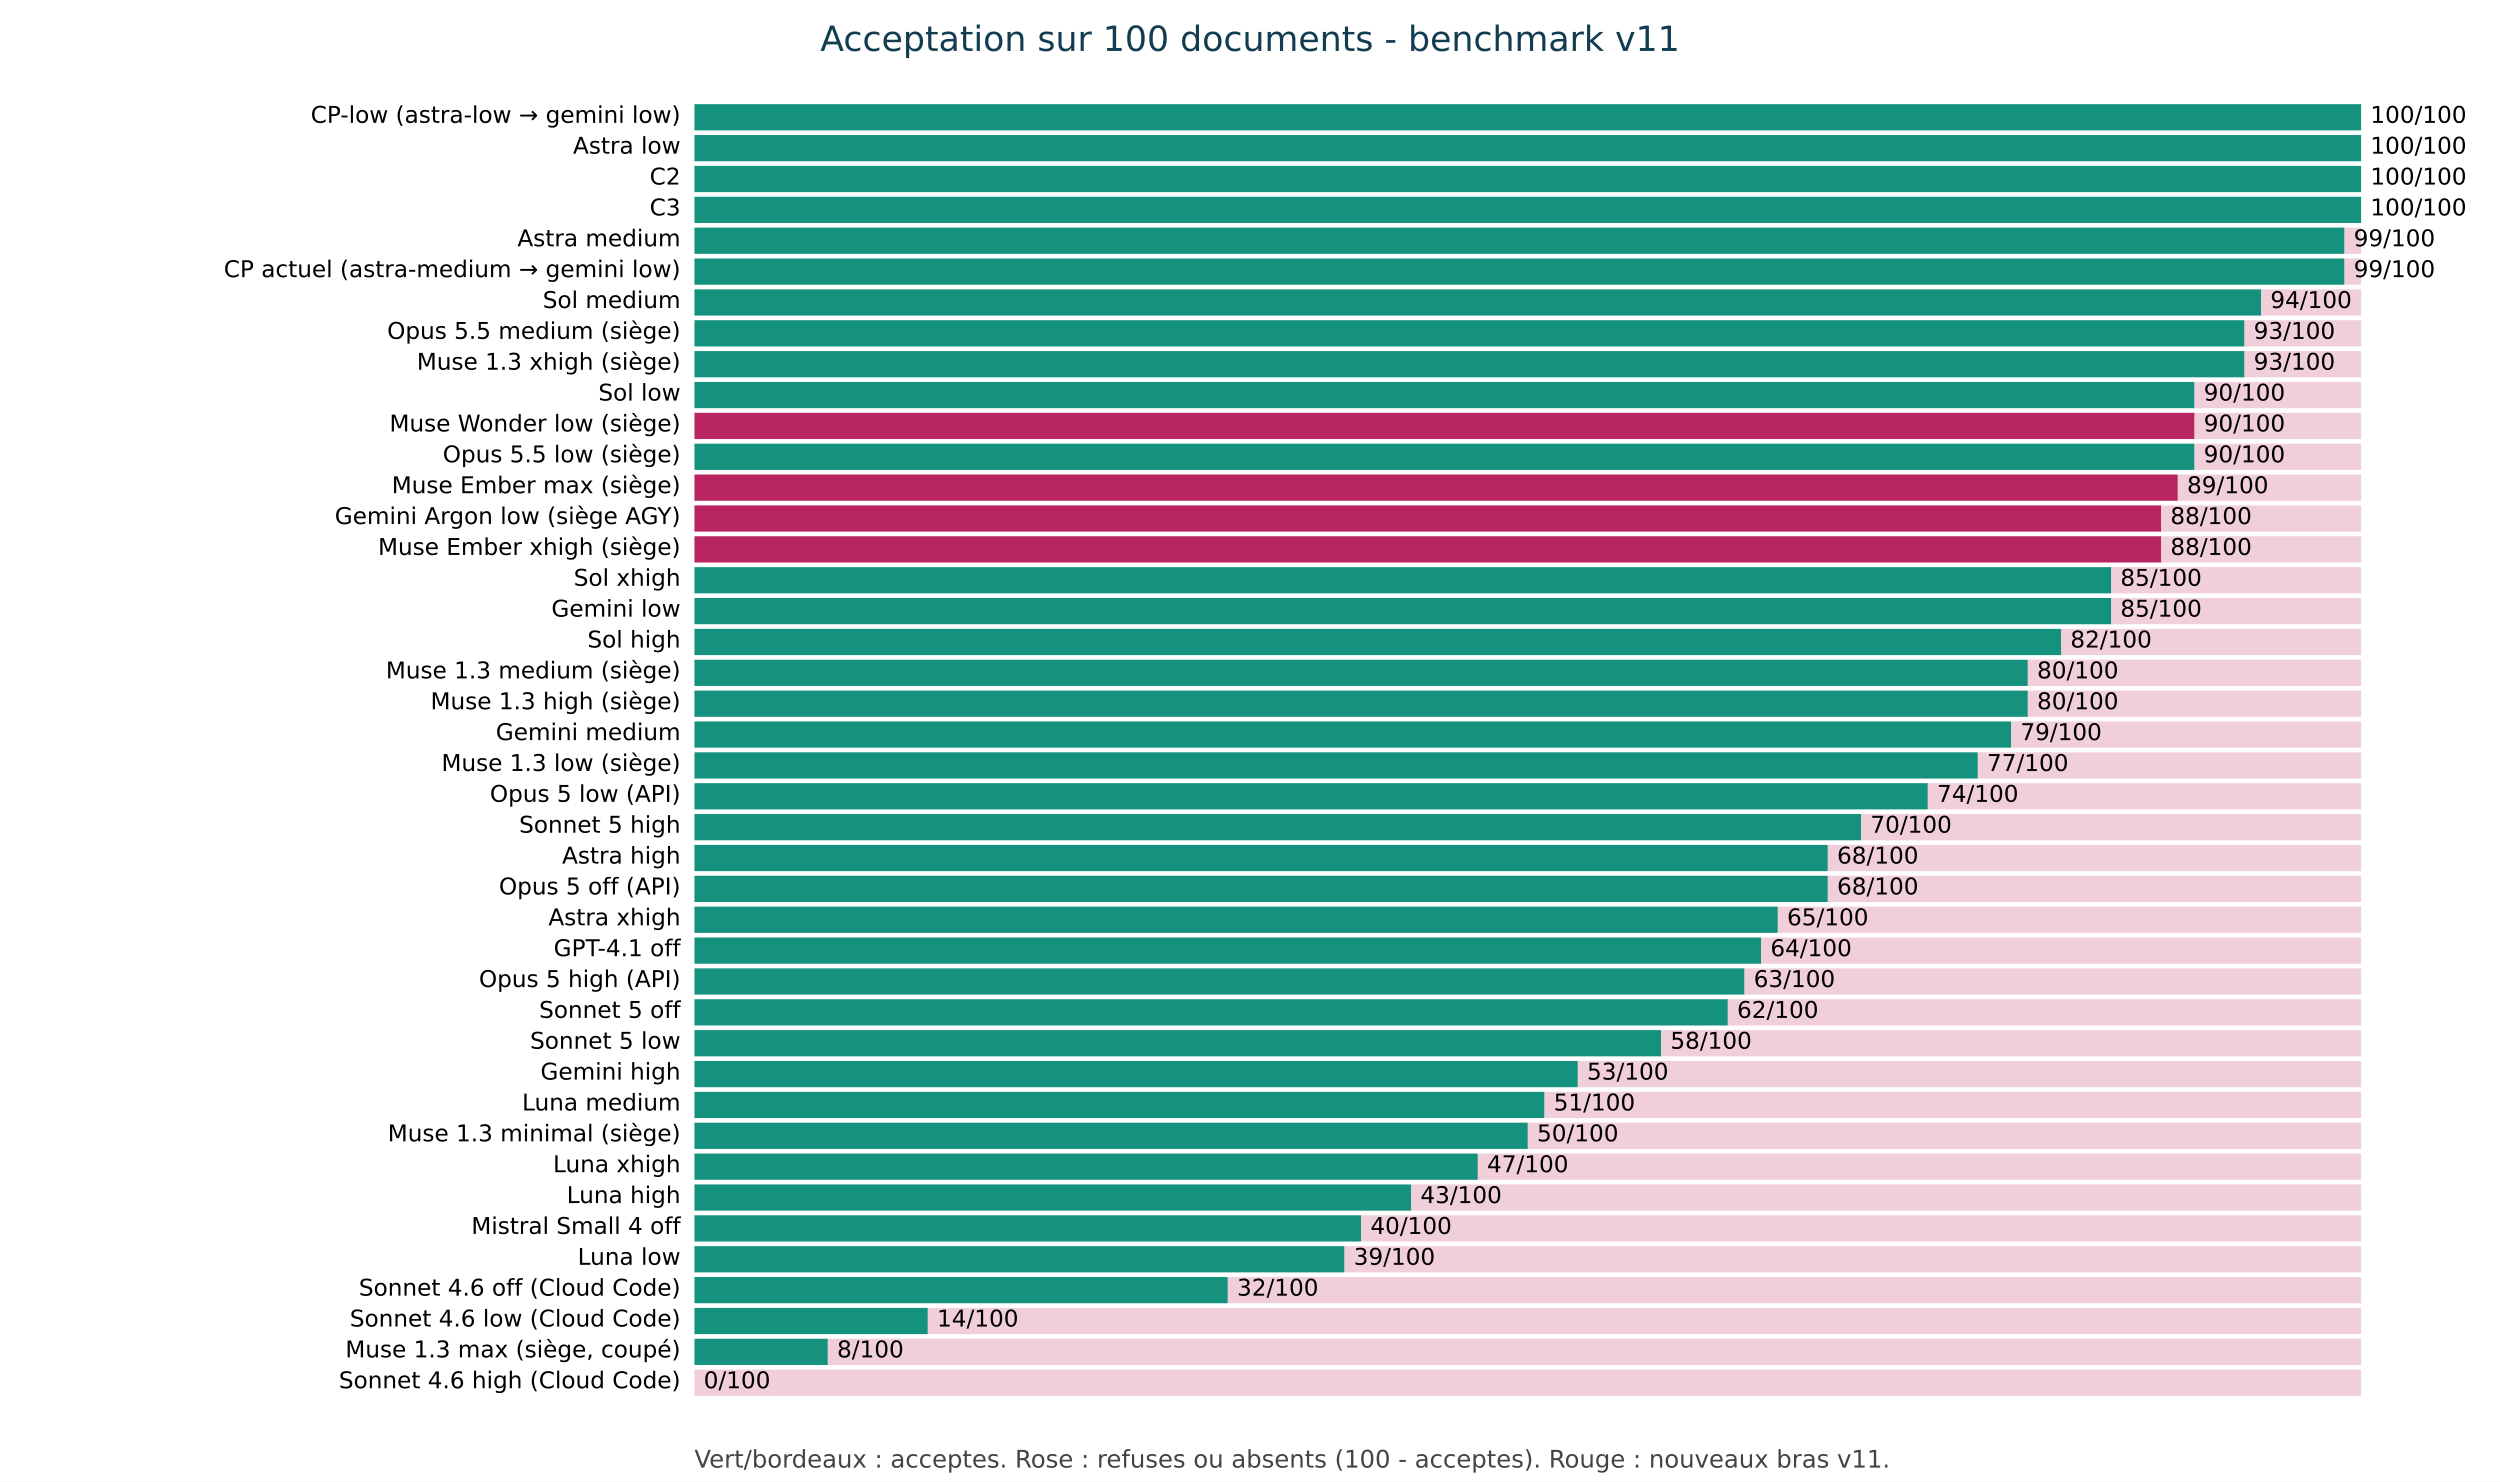
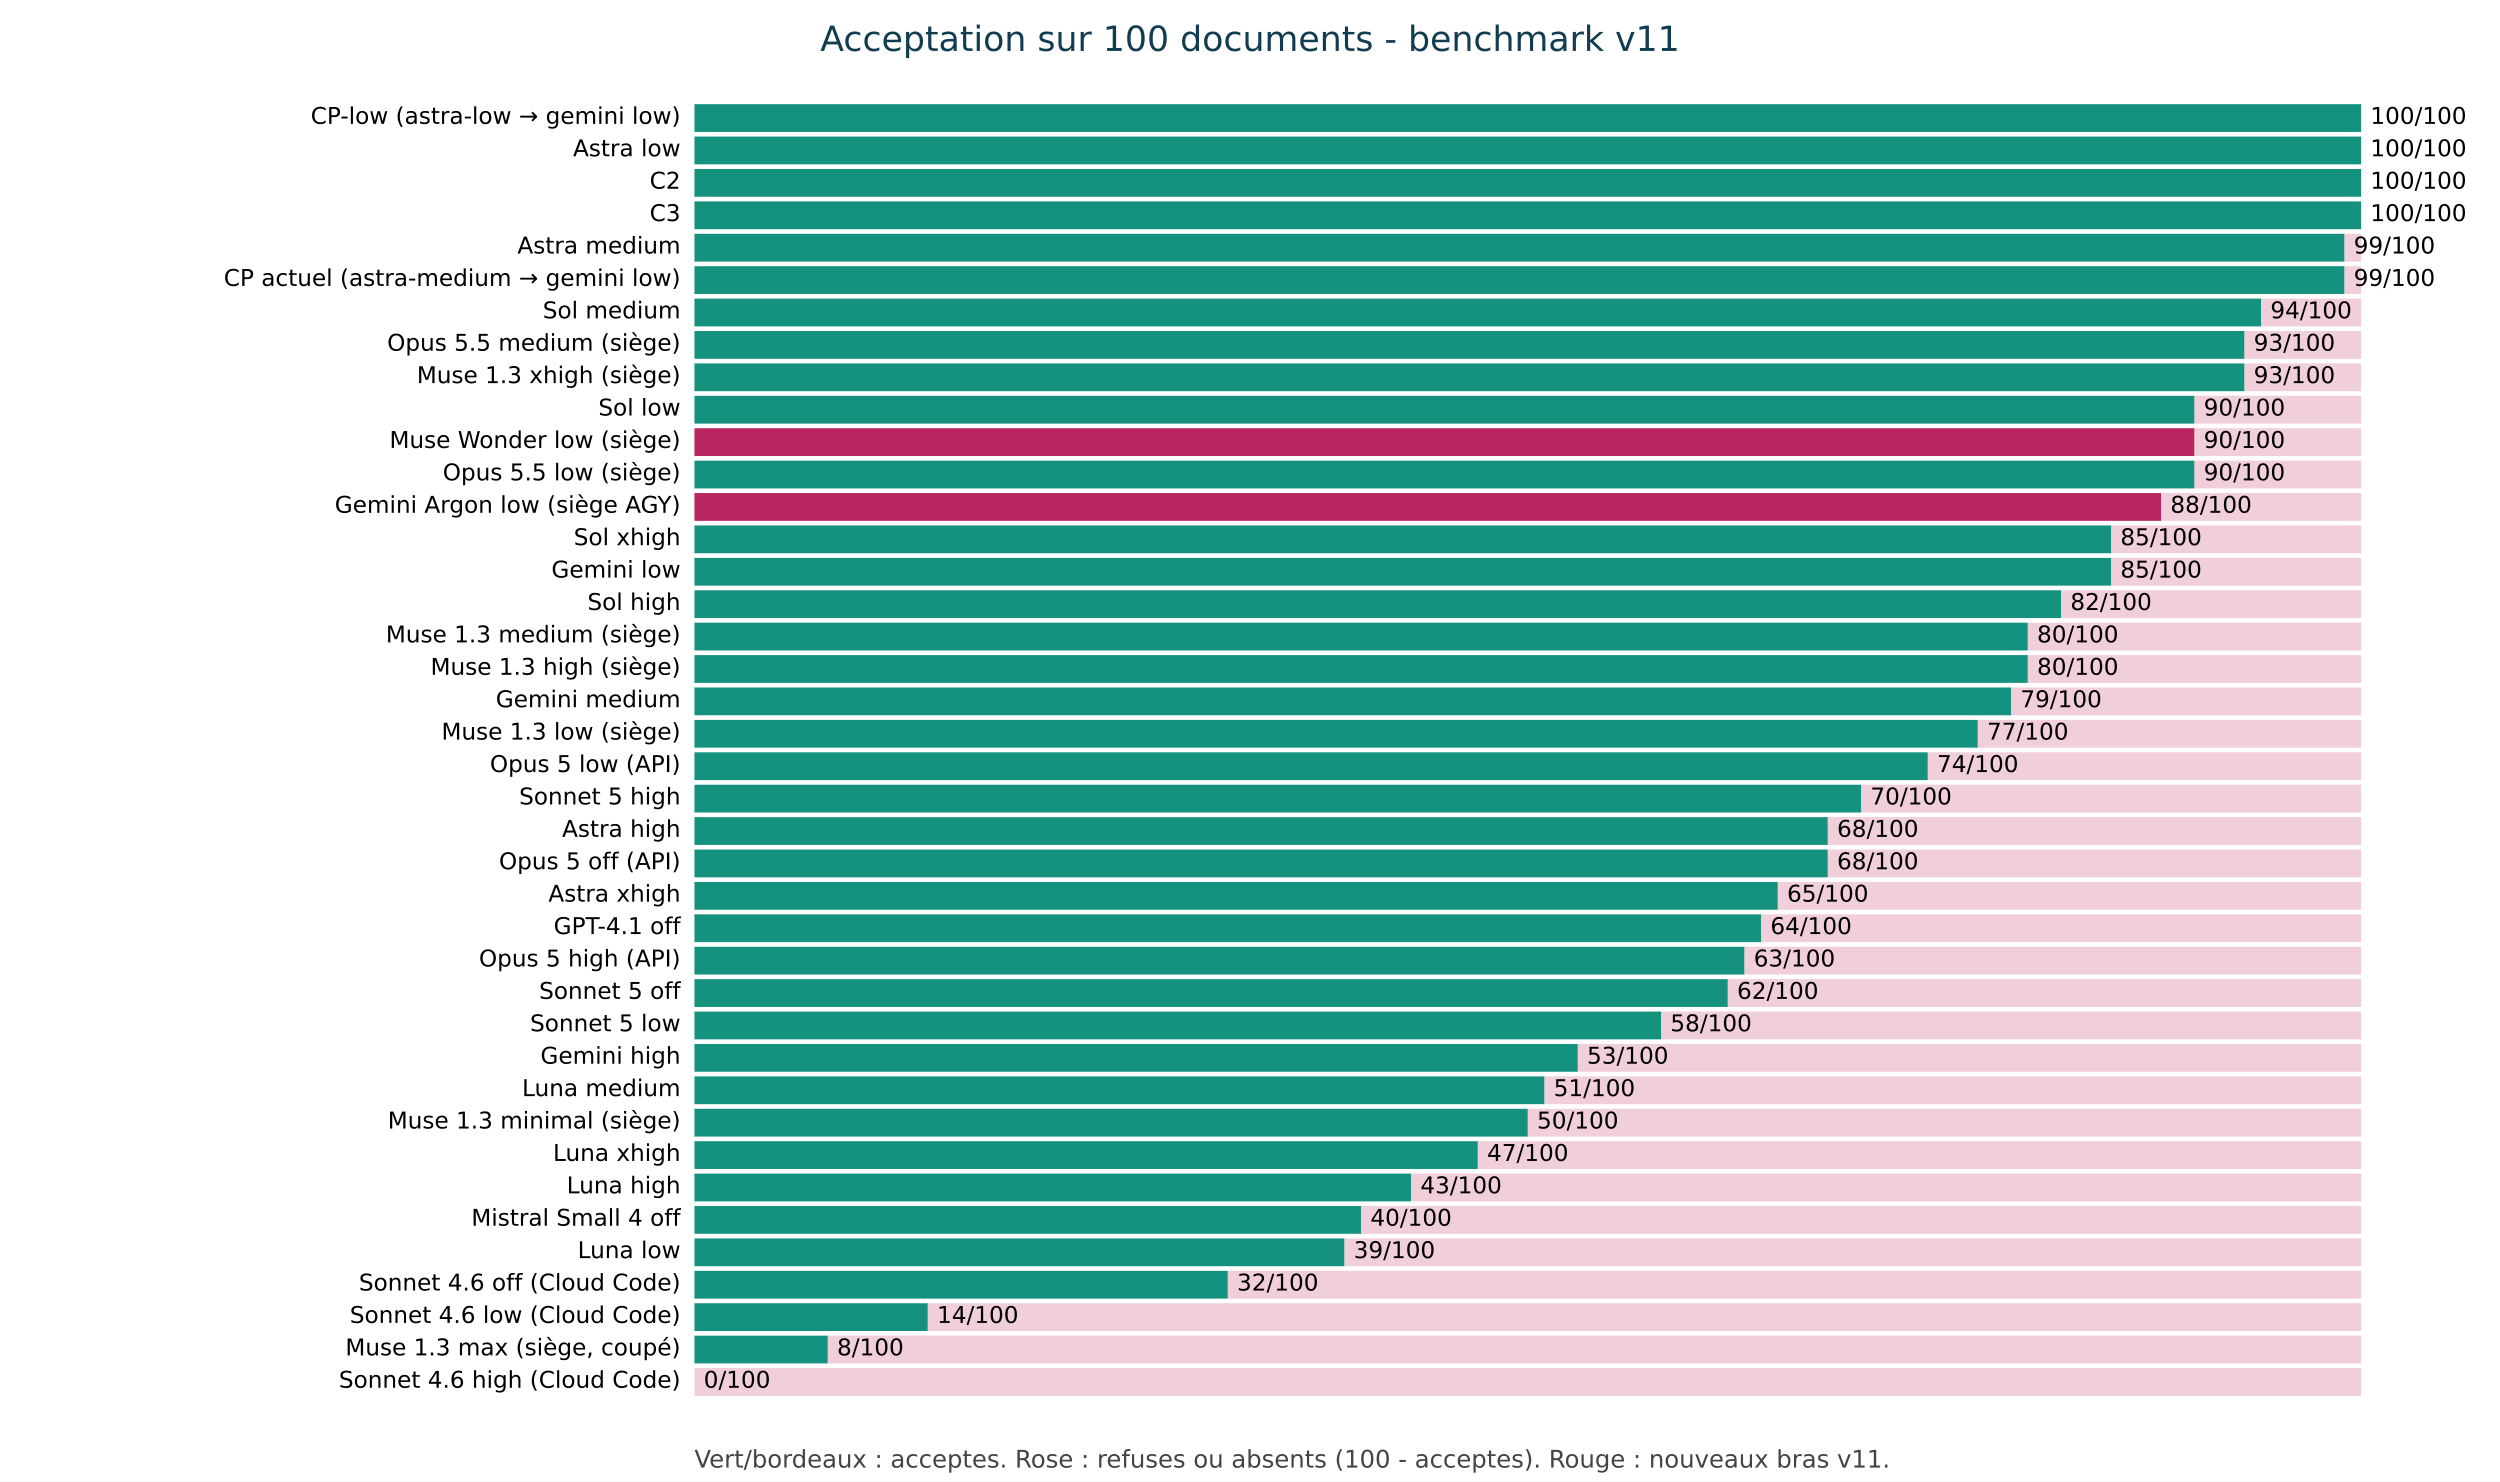
<svg xmlns="http://www.w3.org/2000/svg" width="1080" height="640" viewBox="0 0 1080 640">
  <rect width="1080" height="640" fill="#ffffff" />
  <style>text{font-family:'DejaVu Sans',sans-serif}</style>
  <text x="540" y="22" font-size="15" text-anchor="middle" fill="#123d50">Acceptation sur 100 documents - benchmark v11</text>
-   <text x="294" y="53.067" font-size="10" text-anchor="end">CP-low (astra-low → gemini low)</text>
-   <rect x="300" y="45" width="720" height="11.333" fill="#15927e" />
-   <rect x="1020" y="45" width="0" height="11.333" fill="#e3a6bb" fill-opacity="0.55" />
-   <text x="1024" y="53.067" font-size="10">100/100</text>
-   <text x="294" y="66.4" font-size="10" text-anchor="end">Astra low</text>
-   <rect x="300" y="58.333" width="720" height="11.333" fill="#15927e" />
-   <rect x="1020" y="58.333" width="0" height="11.333" fill="#e3a6bb" fill-opacity="0.55" />
-   <text x="1024" y="66.4" font-size="10">100/100</text>
-   <text x="294" y="79.733" font-size="10" text-anchor="end">C2</text>
-   <rect x="300" y="71.667" width="720" height="11.333" fill="#15927e" />
-   <rect x="1020" y="71.667" width="0" height="11.333" fill="#e3a6bb" fill-opacity="0.55" />
-   <text x="1024" y="79.733" font-size="10">100/100</text>
-   <text x="294" y="93.067" font-size="10" text-anchor="end">C3</text>
-   <rect x="300" y="85" width="720" height="11.333" fill="#15927e" />
-   <rect x="1020" y="85" width="0" height="11.333" fill="#e3a6bb" fill-opacity="0.55" />
-   <text x="1024" y="93.067" font-size="10">100/100</text>
-   <text x="294" y="106.4" font-size="10" text-anchor="end">Astra medium</text>
-   <rect x="300" y="98.333" width="712.8" height="11.333" fill="#15927e" />
-   <rect x="1012.8" y="98.333" width="7.2" height="11.333" fill="#e3a6bb" fill-opacity="0.55" />
-   <text x="1016.8" y="106.4" font-size="10">99/100</text>
-   <text x="294" y="119.733" font-size="10" text-anchor="end">CP actuel (astra-medium → gemini low)</text>
-   <rect x="300" y="111.667" width="712.8" height="11.333" fill="#15927e" />
-   <rect x="1012.8" y="111.667" width="7.2" height="11.333" fill="#e3a6bb" fill-opacity="0.55" />
-   <text x="1016.8" y="119.733" font-size="10">99/100</text>
-   <text x="294" y="133.067" font-size="10" text-anchor="end">Sol medium</text>
-   <rect x="300" y="125" width="676.8" height="11.333" fill="#15927e" />
-   <rect x="976.8" y="125" width="43.2" height="11.333" fill="#e3a6bb" fill-opacity="0.55" />
-   <text x="980.8" y="133.067" font-size="10">94/100</text>
-   <text x="294" y="146.4" font-size="10" text-anchor="end">Opus 5.5 medium (siège)</text>
-   <rect x="300" y="138.333" width="669.6" height="11.333" fill="#15927e" />
-   <rect x="969.6" y="138.333" width="50.4" height="11.333" fill="#e3a6bb" fill-opacity="0.55" />
-   <text x="973.6" y="146.4" font-size="10">93/100</text>
-   <text x="294" y="159.733" font-size="10" text-anchor="end">Muse 1.3 xhigh (siège)</text>
-   <rect x="300" y="151.667" width="669.6" height="11.333" fill="#15927e" />
-   <rect x="969.6" y="151.667" width="50.4" height="11.333" fill="#e3a6bb" fill-opacity="0.55" />
-   <text x="973.6" y="159.733" font-size="10">93/100</text>
-   <text x="294" y="173.067" font-size="10" text-anchor="end">Sol low</text>
-   <rect x="300" y="165" width="648" height="11.333" fill="#15927e" />
-   <rect x="948" y="165" width="72" height="11.333" fill="#e3a6bb" fill-opacity="0.55" />
-   <text x="952" y="173.067" font-size="10">90/100</text>
-   <text x="294" y="186.4" font-size="10" text-anchor="end">Muse Wonder low (siège)</text>
-   <rect x="300" y="178.333" width="648" height="11.333" fill="#b82561" />
-   <rect x="948" y="178.333" width="72" height="11.333" fill="#e3a6bb" fill-opacity="0.55" />
-   <text x="952" y="186.4" font-size="10">90/100</text>
-   <text x="294" y="199.733" font-size="10" text-anchor="end">Opus 5.5 low (siège)</text>
-   <rect x="300" y="191.667" width="648" height="11.333" fill="#15927e" />
-   <rect x="948" y="191.667" width="72" height="11.333" fill="#e3a6bb" fill-opacity="0.55" />
-   <text x="952" y="199.733" font-size="10">90/100</text>
-   <text x="294" y="213.067" font-size="10" text-anchor="end">Muse Ember max (siège)</text>
-   <rect x="300" y="205" width="640.8" height="11.333" fill="#b82561" />
-   <rect x="940.8" y="205" width="79.2" height="11.333" fill="#e3a6bb" fill-opacity="0.55" />
-   <text x="944.8" y="213.067" font-size="10">89/100</text>
-   <text x="294" y="226.4" font-size="10" text-anchor="end">Gemini Argon low (siège AGY)</text>
-   <rect x="300" y="218.333" width="633.6" height="11.333" fill="#b82561" />
-   <rect x="933.6" y="218.333" width="86.4" height="11.333" fill="#e3a6bb" fill-opacity="0.55" />
-   <text x="937.6" y="226.4" font-size="10">88/100</text>
-   <text x="294" y="239.733" font-size="10" text-anchor="end">Muse Ember xhigh (siège)</text>
-   <rect x="300" y="231.667" width="633.6" height="11.333" fill="#b82561" />
-   <rect x="933.6" y="231.667" width="86.4" height="11.333" fill="#e3a6bb" fill-opacity="0.55" />
-   <text x="937.6" y="239.733" font-size="10">88/100</text>
-   <text x="294" y="253.067" font-size="10" text-anchor="end">Sol xhigh</text>
-   <rect x="300" y="245" width="612" height="11.333" fill="#15927e" />
-   <rect x="912" y="245" width="108" height="11.333" fill="#e3a6bb" fill-opacity="0.55" />
-   <text x="916" y="253.067" font-size="10">85/100</text>
-   <text x="294" y="266.4" font-size="10" text-anchor="end">Gemini low</text>
-   <rect x="300" y="258.333" width="612" height="11.333" fill="#15927e" />
-   <rect x="912" y="258.333" width="108" height="11.333" fill="#e3a6bb" fill-opacity="0.55" />
-   <text x="916" y="266.4" font-size="10">85/100</text>
-   <text x="294" y="279.733" font-size="10" text-anchor="end">Sol high</text>
-   <rect x="300" y="271.667" width="590.4" height="11.333" fill="#15927e" />
-   <rect x="890.4" y="271.667" width="129.6" height="11.333" fill="#e3a6bb" fill-opacity="0.55" />
-   <text x="894.4" y="279.733" font-size="10">82/100</text>
-   <text x="294" y="293.067" font-size="10" text-anchor="end">Muse 1.3 medium (siège)</text>
-   <rect x="300" y="285" width="576" height="11.333" fill="#15927e" />
-   <rect x="876" y="285" width="144" height="11.333" fill="#e3a6bb" fill-opacity="0.55" />
-   <text x="880" y="293.067" font-size="10">80/100</text>
-   <text x="294" y="306.4" font-size="10" text-anchor="end">Muse 1.3 high (siège)</text>
-   <rect x="300" y="298.333" width="576" height="11.333" fill="#15927e" />
-   <rect x="876" y="298.333" width="144" height="11.333" fill="#e3a6bb" fill-opacity="0.55" />
-   <text x="880" y="306.4" font-size="10">80/100</text>
-   <text x="294" y="319.733" font-size="10" text-anchor="end">Gemini medium</text>
-   <rect x="300" y="311.667" width="568.8" height="11.333" fill="#15927e" />
-   <rect x="868.8" y="311.667" width="151.2" height="11.333" fill="#e3a6bb" fill-opacity="0.55" />
-   <text x="872.8" y="319.733" font-size="10">79/100</text>
-   <text x="294" y="333.067" font-size="10" text-anchor="end">Muse 1.3 low (siège)</text>
-   <rect x="300" y="325" width="554.4" height="11.333" fill="#15927e" />
-   <rect x="854.4" y="325" width="165.6" height="11.333" fill="#e3a6bb" fill-opacity="0.55" />
-   <text x="858.4" y="333.067" font-size="10">77/100</text>
-   <text x="294" y="346.4" font-size="10" text-anchor="end">Opus 5 low (API)</text>
-   <rect x="300" y="338.333" width="532.8" height="11.333" fill="#15927e" />
-   <rect x="832.8" y="338.333" width="187.2" height="11.333" fill="#e3a6bb" fill-opacity="0.55" />
-   <text x="836.8" y="346.4" font-size="10">74/100</text>
-   <text x="294" y="359.733" font-size="10" text-anchor="end">Sonnet 5 high</text>
-   <rect x="300" y="351.667" width="504" height="11.333" fill="#15927e" />
-   <rect x="804" y="351.667" width="216" height="11.333" fill="#e3a6bb" fill-opacity="0.55" />
-   <text x="808" y="359.733" font-size="10">70/100</text>
-   <text x="294" y="373.067" font-size="10" text-anchor="end">Astra high</text>
-   <rect x="300" y="365" width="489.6" height="11.333" fill="#15927e" />
-   <rect x="789.6" y="365" width="230.4" height="11.333" fill="#e3a6bb" fill-opacity="0.55" />
-   <text x="793.6" y="373.067" font-size="10">68/100</text>
-   <text x="294" y="386.4" font-size="10" text-anchor="end">Opus 5 off (API)</text>
-   <rect x="300" y="378.333" width="489.6" height="11.333" fill="#15927e" />
-   <rect x="789.6" y="378.333" width="230.4" height="11.333" fill="#e3a6bb" fill-opacity="0.55" />
-   <text x="793.6" y="386.4" font-size="10">68/100</text>
-   <text x="294" y="399.733" font-size="10" text-anchor="end">Astra xhigh</text>
-   <rect x="300" y="391.667" width="468" height="11.333" fill="#15927e" />
-   <rect x="768" y="391.667" width="252" height="11.333" fill="#e3a6bb" fill-opacity="0.55" />
-   <text x="772" y="399.733" font-size="10">65/100</text>
-   <text x="294" y="413.067" font-size="10" text-anchor="end">GPT-4.1 off</text>
-   <rect x="300" y="405" width="460.8" height="11.333" fill="#15927e" />
-   <rect x="760.8" y="405" width="259.2" height="11.333" fill="#e3a6bb" fill-opacity="0.55" />
-   <text x="764.8" y="413.067" font-size="10">64/100</text>
-   <text x="294" y="426.4" font-size="10" text-anchor="end">Opus 5 high (API)</text>
-   <rect x="300" y="418.333" width="453.6" height="11.333" fill="#15927e" />
-   <rect x="753.6" y="418.333" width="266.4" height="11.333" fill="#e3a6bb" fill-opacity="0.55" />
-   <text x="757.6" y="426.4" font-size="10">63/100</text>
-   <text x="294" y="439.733" font-size="10" text-anchor="end">Sonnet 5 off</text>
-   <rect x="300" y="431.667" width="446.4" height="11.333" fill="#15927e" />
-   <rect x="746.4" y="431.667" width="273.6" height="11.333" fill="#e3a6bb" fill-opacity="0.55" />
-   <text x="750.4" y="439.733" font-size="10">62/100</text>
-   <text x="294" y="453.067" font-size="10" text-anchor="end">Sonnet 5 low</text>
-   <rect x="300" y="445" width="417.6" height="11.333" fill="#15927e" />
-   <rect x="717.6" y="445" width="302.4" height="11.333" fill="#e3a6bb" fill-opacity="0.55" />
-   <text x="721.6" y="453.067" font-size="10">58/100</text>
-   <text x="294" y="466.4" font-size="10" text-anchor="end">Gemini high</text>
-   <rect x="300" y="458.333" width="381.6" height="11.333" fill="#15927e" />
-   <rect x="681.6" y="458.333" width="338.4" height="11.333" fill="#e3a6bb" fill-opacity="0.55" />
-   <text x="685.6" y="466.4" font-size="10">53/100</text>
-   <text x="294" y="479.733" font-size="10" text-anchor="end">Luna medium</text>
-   <rect x="300" y="471.667" width="367.2" height="11.333" fill="#15927e" />
-   <rect x="667.2" y="471.667" width="352.8" height="11.333" fill="#e3a6bb" fill-opacity="0.55" />
-   <text x="671.2" y="479.733" font-size="10">51/100</text>
-   <text x="294" y="493.067" font-size="10" text-anchor="end">Muse 1.3 minimal (siège)</text>
-   <rect x="300" y="485" width="360" height="11.333" fill="#15927e" />
-   <rect x="660" y="485" width="360" height="11.333" fill="#e3a6bb" fill-opacity="0.55" />
-   <text x="664" y="493.067" font-size="10">50/100</text>
-   <text x="294" y="506.4" font-size="10" text-anchor="end">Luna xhigh</text>
-   <rect x="300" y="498.333" width="338.4" height="11.333" fill="#15927e" />
-   <rect x="638.4" y="498.333" width="381.6" height="11.333" fill="#e3a6bb" fill-opacity="0.55" />
-   <text x="642.4" y="506.4" font-size="10">47/100</text>
-   <text x="294" y="519.733" font-size="10" text-anchor="end">Luna high</text>
-   <rect x="300" y="511.667" width="309.6" height="11.333" fill="#15927e" />
-   <rect x="609.6" y="511.667" width="410.4" height="11.333" fill="#e3a6bb" fill-opacity="0.55" />
-   <text x="613.6" y="519.733" font-size="10">43/100</text>
-   <text x="294" y="533.067" font-size="10" text-anchor="end">Mistral Small 4 off</text>
-   <rect x="300" y="525" width="288" height="11.333" fill="#15927e" />
-   <rect x="588" y="525" width="432" height="11.333" fill="#e3a6bb" fill-opacity="0.55" />
-   <text x="592" y="533.067" font-size="10">40/100</text>
-   <text x="294" y="546.4" font-size="10" text-anchor="end">Luna low</text>
-   <rect x="300" y="538.333" width="280.8" height="11.333" fill="#15927e" />
-   <rect x="580.8" y="538.333" width="439.2" height="11.333" fill="#e3a6bb" fill-opacity="0.55" />
-   <text x="584.8" y="546.4" font-size="10">39/100</text>
-   <text x="294" y="559.733" font-size="10" text-anchor="end">Sonnet 4.6 off (Cloud Code)</text>
-   <rect x="300" y="551.667" width="230.4" height="11.333" fill="#15927e" />
-   <rect x="530.4" y="551.667" width="489.6" height="11.333" fill="#e3a6bb" fill-opacity="0.55" />
-   <text x="534.4" y="559.733" font-size="10">32/100</text>
-   <text x="294" y="573.067" font-size="10" text-anchor="end">Sonnet 4.6 low (Cloud Code)</text>
-   <rect x="300" y="565" width="100.8" height="11.333" fill="#15927e" />
-   <rect x="400.8" y="565" width="619.2" height="11.333" fill="#e3a6bb" fill-opacity="0.55" />
-   <text x="404.8" y="573.067" font-size="10">14/100</text>
-   <text x="294" y="586.4" font-size="10" text-anchor="end">Muse 1.3 max (siège, coupé)</text>
-   <rect x="300" y="578.333" width="57.6" height="11.333" fill="#15927e" />
-   <rect x="357.6" y="578.333" width="662.4" height="11.333" fill="#e3a6bb" fill-opacity="0.55" />
-   <text x="361.6" y="586.4" font-size="10">8/100</text>
-   <text x="294" y="599.733" font-size="10" text-anchor="end">Sonnet 4.6 high (Cloud Code)</text>
-   <rect x="300" y="591.667" width="0" height="11.333" fill="#15927e" />
-   <rect x="300" y="591.667" width="720" height="11.333" fill="#e3a6bb" fill-opacity="0.55" />
-   <text x="304" y="599.733" font-size="10">0/100</text>
+   <text x="294" y="53.52" font-size="10" text-anchor="end">CP-low (astra-low → gemini low)</text>
+   <rect x="300" y="45" width="720" height="12" fill="#15927e" />
+   <rect x="1020" y="45" width="0" height="12" fill="#e3a6bb" fill-opacity="0.55" />
+   <text x="1024" y="53.52" font-size="10">100/100</text>
+   <text x="294" y="67.52" font-size="10" text-anchor="end">Astra low</text>
+   <rect x="300" y="59" width="720" height="12" fill="#15927e" />
+   <rect x="1020" y="59" width="0" height="12" fill="#e3a6bb" fill-opacity="0.55" />
+   <text x="1024" y="67.52" font-size="10">100/100</text>
+   <text x="294" y="81.52" font-size="10" text-anchor="end">C2</text>
+   <rect x="300" y="73" width="720" height="12" fill="#15927e" />
+   <rect x="1020" y="73" width="0" height="12" fill="#e3a6bb" fill-opacity="0.55" />
+   <text x="1024" y="81.52" font-size="10">100/100</text>
+   <text x="294" y="95.52" font-size="10" text-anchor="end">C3</text>
+   <rect x="300" y="87" width="720" height="12" fill="#15927e" />
+   <rect x="1020" y="87" width="0" height="12" fill="#e3a6bb" fill-opacity="0.55" />
+   <text x="1024" y="95.52" font-size="10">100/100</text>
+   <text x="294" y="109.52" font-size="10" text-anchor="end">Astra medium</text>
+   <rect x="300" y="101" width="712.8" height="12" fill="#15927e" />
+   <rect x="1012.8" y="101" width="7.2" height="12" fill="#e3a6bb" fill-opacity="0.55" />
+   <text x="1016.8" y="109.52" font-size="10">99/100</text>
+   <text x="294" y="123.52" font-size="10" text-anchor="end">CP actuel (astra-medium → gemini low)</text>
+   <rect x="300" y="115" width="712.8" height="12" fill="#15927e" />
+   <rect x="1012.8" y="115" width="7.2" height="12" fill="#e3a6bb" fill-opacity="0.55" />
+   <text x="1016.8" y="123.52" font-size="10">99/100</text>
+   <text x="294" y="137.52" font-size="10" text-anchor="end">Sol medium</text>
+   <rect x="300" y="129" width="676.8" height="12" fill="#15927e" />
+   <rect x="976.8" y="129" width="43.2" height="12" fill="#e3a6bb" fill-opacity="0.55" />
+   <text x="980.8" y="137.52" font-size="10">94/100</text>
+   <text x="294" y="151.52" font-size="10" text-anchor="end">Opus 5.5 medium (siège)</text>
+   <rect x="300" y="143" width="669.6" height="12" fill="#15927e" />
+   <rect x="969.6" y="143" width="50.4" height="12" fill="#e3a6bb" fill-opacity="0.55" />
+   <text x="973.6" y="151.52" font-size="10">93/100</text>
+   <text x="294" y="165.52" font-size="10" text-anchor="end">Muse 1.3 xhigh (siège)</text>
+   <rect x="300" y="157" width="669.6" height="12" fill="#15927e" />
+   <rect x="969.6" y="157" width="50.4" height="12" fill="#e3a6bb" fill-opacity="0.55" />
+   <text x="973.6" y="165.52" font-size="10">93/100</text>
+   <text x="294" y="179.52" font-size="10" text-anchor="end">Sol low</text>
+   <rect x="300" y="171" width="648" height="12" fill="#15927e" />
+   <rect x="948" y="171" width="72" height="12" fill="#e3a6bb" fill-opacity="0.55" />
+   <text x="952" y="179.52" font-size="10">90/100</text>
+   <text x="294" y="193.52" font-size="10" text-anchor="end">Muse Wonder low (siège)</text>
+   <rect x="300" y="185" width="648" height="12" fill="#b82561" />
+   <rect x="948" y="185" width="72" height="12" fill="#e3a6bb" fill-opacity="0.55" />
+   <text x="952" y="193.52" font-size="10">90/100</text>
+   <text x="294" y="207.52" font-size="10" text-anchor="end">Opus 5.5 low (siège)</text>
+   <rect x="300" y="199" width="648" height="12" fill="#15927e" />
+   <rect x="948" y="199" width="72" height="12" fill="#e3a6bb" fill-opacity="0.55" />
+   <text x="952" y="207.52" font-size="10">90/100</text>
+   <text x="294" y="221.52" font-size="10" text-anchor="end">Gemini Argon low (siège AGY)</text>
+   <rect x="300" y="213" width="633.6" height="12" fill="#b82561" />
+   <rect x="933.6" y="213" width="86.4" height="12" fill="#e3a6bb" fill-opacity="0.55" />
+   <text x="937.6" y="221.52" font-size="10">88/100</text>
+   <text x="294" y="235.52" font-size="10" text-anchor="end">Sol xhigh</text>
+   <rect x="300" y="227" width="612" height="12" fill="#15927e" />
+   <rect x="912" y="227" width="108" height="12" fill="#e3a6bb" fill-opacity="0.55" />
+   <text x="916" y="235.52" font-size="10">85/100</text>
+   <text x="294" y="249.52" font-size="10" text-anchor="end">Gemini low</text>
+   <rect x="300" y="241" width="612" height="12" fill="#15927e" />
+   <rect x="912" y="241" width="108" height="12" fill="#e3a6bb" fill-opacity="0.55" />
+   <text x="916" y="249.52" font-size="10">85/100</text>
+   <text x="294" y="263.52" font-size="10" text-anchor="end">Sol high</text>
+   <rect x="300" y="255" width="590.4" height="12" fill="#15927e" />
+   <rect x="890.4" y="255" width="129.6" height="12" fill="#e3a6bb" fill-opacity="0.55" />
+   <text x="894.4" y="263.52" font-size="10">82/100</text>
+   <text x="294" y="277.52" font-size="10" text-anchor="end">Muse 1.3 medium (siège)</text>
+   <rect x="300" y="269" width="576" height="12" fill="#15927e" />
+   <rect x="876" y="269" width="144" height="12" fill="#e3a6bb" fill-opacity="0.55" />
+   <text x="880" y="277.52" font-size="10">80/100</text>
+   <text x="294" y="291.52" font-size="10" text-anchor="end">Muse 1.3 high (siège)</text>
+   <rect x="300" y="283" width="576" height="12" fill="#15927e" />
+   <rect x="876" y="283" width="144" height="12" fill="#e3a6bb" fill-opacity="0.55" />
+   <text x="880" y="291.52" font-size="10">80/100</text>
+   <text x="294" y="305.52" font-size="10" text-anchor="end">Gemini medium</text>
+   <rect x="300" y="297" width="568.8" height="12" fill="#15927e" />
+   <rect x="868.8" y="297" width="151.2" height="12" fill="#e3a6bb" fill-opacity="0.55" />
+   <text x="872.8" y="305.52" font-size="10">79/100</text>
+   <text x="294" y="319.52" font-size="10" text-anchor="end">Muse 1.3 low (siège)</text>
+   <rect x="300" y="311" width="554.4" height="12" fill="#15927e" />
+   <rect x="854.4" y="311" width="165.6" height="12" fill="#e3a6bb" fill-opacity="0.55" />
+   <text x="858.4" y="319.52" font-size="10">77/100</text>
+   <text x="294" y="333.52" font-size="10" text-anchor="end">Opus 5 low (API)</text>
+   <rect x="300" y="325" width="532.8" height="12" fill="#15927e" />
+   <rect x="832.8" y="325" width="187.2" height="12" fill="#e3a6bb" fill-opacity="0.55" />
+   <text x="836.8" y="333.52" font-size="10">74/100</text>
+   <text x="294" y="347.52" font-size="10" text-anchor="end">Sonnet 5 high</text>
+   <rect x="300" y="339" width="504" height="12" fill="#15927e" />
+   <rect x="804" y="339" width="216" height="12" fill="#e3a6bb" fill-opacity="0.55" />
+   <text x="808" y="347.52" font-size="10">70/100</text>
+   <text x="294" y="361.52" font-size="10" text-anchor="end">Astra high</text>
+   <rect x="300" y="353" width="489.6" height="12" fill="#15927e" />
+   <rect x="789.6" y="353" width="230.4" height="12" fill="#e3a6bb" fill-opacity="0.55" />
+   <text x="793.6" y="361.52" font-size="10">68/100</text>
+   <text x="294" y="375.52" font-size="10" text-anchor="end">Opus 5 off (API)</text>
+   <rect x="300" y="367" width="489.6" height="12" fill="#15927e" />
+   <rect x="789.6" y="367" width="230.4" height="12" fill="#e3a6bb" fill-opacity="0.55" />
+   <text x="793.6" y="375.52" font-size="10">68/100</text>
+   <text x="294" y="389.52" font-size="10" text-anchor="end">Astra xhigh</text>
+   <rect x="300" y="381" width="468" height="12" fill="#15927e" />
+   <rect x="768" y="381" width="252" height="12" fill="#e3a6bb" fill-opacity="0.55" />
+   <text x="772" y="389.52" font-size="10">65/100</text>
+   <text x="294" y="403.52" font-size="10" text-anchor="end">GPT-4.1 off</text>
+   <rect x="300" y="395" width="460.8" height="12" fill="#15927e" />
+   <rect x="760.8" y="395" width="259.2" height="12" fill="#e3a6bb" fill-opacity="0.55" />
+   <text x="764.8" y="403.52" font-size="10">64/100</text>
+   <text x="294" y="417.52" font-size="10" text-anchor="end">Opus 5 high (API)</text>
+   <rect x="300" y="409" width="453.6" height="12" fill="#15927e" />
+   <rect x="753.6" y="409" width="266.4" height="12" fill="#e3a6bb" fill-opacity="0.55" />
+   <text x="757.6" y="417.52" font-size="10">63/100</text>
+   <text x="294" y="431.52" font-size="10" text-anchor="end">Sonnet 5 off</text>
+   <rect x="300" y="423" width="446.4" height="12" fill="#15927e" />
+   <rect x="746.4" y="423" width="273.6" height="12" fill="#e3a6bb" fill-opacity="0.55" />
+   <text x="750.4" y="431.52" font-size="10">62/100</text>
+   <text x="294" y="445.52" font-size="10" text-anchor="end">Sonnet 5 low</text>
+   <rect x="300" y="437" width="417.6" height="12" fill="#15927e" />
+   <rect x="717.6" y="437" width="302.4" height="12" fill="#e3a6bb" fill-opacity="0.55" />
+   <text x="721.6" y="445.52" font-size="10">58/100</text>
+   <text x="294" y="459.52" font-size="10" text-anchor="end">Gemini high</text>
+   <rect x="300" y="451" width="381.6" height="12" fill="#15927e" />
+   <rect x="681.6" y="451" width="338.4" height="12" fill="#e3a6bb" fill-opacity="0.55" />
+   <text x="685.6" y="459.52" font-size="10">53/100</text>
+   <text x="294" y="473.52" font-size="10" text-anchor="end">Luna medium</text>
+   <rect x="300" y="465" width="367.2" height="12" fill="#15927e" />
+   <rect x="667.2" y="465" width="352.8" height="12" fill="#e3a6bb" fill-opacity="0.55" />
+   <text x="671.2" y="473.52" font-size="10">51/100</text>
+   <text x="294" y="487.52" font-size="10" text-anchor="end">Muse 1.3 minimal (siège)</text>
+   <rect x="300" y="479" width="360" height="12" fill="#15927e" />
+   <rect x="660" y="479" width="360" height="12" fill="#e3a6bb" fill-opacity="0.55" />
+   <text x="664" y="487.52" font-size="10">50/100</text>
+   <text x="294" y="501.52" font-size="10" text-anchor="end">Luna xhigh</text>
+   <rect x="300" y="493" width="338.4" height="12" fill="#15927e" />
+   <rect x="638.4" y="493" width="381.6" height="12" fill="#e3a6bb" fill-opacity="0.55" />
+   <text x="642.4" y="501.52" font-size="10">47/100</text>
+   <text x="294" y="515.52" font-size="10" text-anchor="end">Luna high</text>
+   <rect x="300" y="507" width="309.6" height="12" fill="#15927e" />
+   <rect x="609.6" y="507" width="410.4" height="12" fill="#e3a6bb" fill-opacity="0.55" />
+   <text x="613.6" y="515.52" font-size="10">43/100</text>
+   <text x="294" y="529.52" font-size="10" text-anchor="end">Mistral Small 4 off</text>
+   <rect x="300" y="521" width="288" height="12" fill="#15927e" />
+   <rect x="588" y="521" width="432" height="12" fill="#e3a6bb" fill-opacity="0.55" />
+   <text x="592" y="529.52" font-size="10">40/100</text>
+   <text x="294" y="543.52" font-size="10" text-anchor="end">Luna low</text>
+   <rect x="300" y="535" width="280.8" height="12" fill="#15927e" />
+   <rect x="580.8" y="535" width="439.2" height="12" fill="#e3a6bb" fill-opacity="0.55" />
+   <text x="584.8" y="543.52" font-size="10">39/100</text>
+   <text x="294" y="557.52" font-size="10" text-anchor="end">Sonnet 4.6 off (Cloud Code)</text>
+   <rect x="300" y="549" width="230.4" height="12" fill="#15927e" />
+   <rect x="530.4" y="549" width="489.6" height="12" fill="#e3a6bb" fill-opacity="0.55" />
+   <text x="534.4" y="557.52" font-size="10">32/100</text>
+   <text x="294" y="571.52" font-size="10" text-anchor="end">Sonnet 4.6 low (Cloud Code)</text>
+   <rect x="300" y="563" width="100.8" height="12" fill="#15927e" />
+   <rect x="400.8" y="563" width="619.2" height="12" fill="#e3a6bb" fill-opacity="0.55" />
+   <text x="404.8" y="571.52" font-size="10">14/100</text>
+   <text x="294" y="585.52" font-size="10" text-anchor="end">Muse 1.3 max (siège, coupé)</text>
+   <rect x="300" y="577" width="57.6" height="12" fill="#15927e" />
+   <rect x="357.6" y="577" width="662.4" height="12" fill="#e3a6bb" fill-opacity="0.55" />
+   <text x="361.6" y="585.52" font-size="10">8/100</text>
+   <text x="294" y="599.52" font-size="10" text-anchor="end">Sonnet 4.6 high (Cloud Code)</text>
+   <rect x="300" y="591" width="0" height="12" fill="#15927e" />
+   <rect x="300" y="591" width="720" height="12" fill="#e3a6bb" fill-opacity="0.55" />
+   <text x="304" y="599.52" font-size="10">0/100</text>
  <text x="300" y="634" font-size="10.5" fill="#444">Vert/bordeaux : acceptes. Rose : refuses ou absents (100 - acceptes). Rouge : nouveaux bras v11.</text>
</svg>
